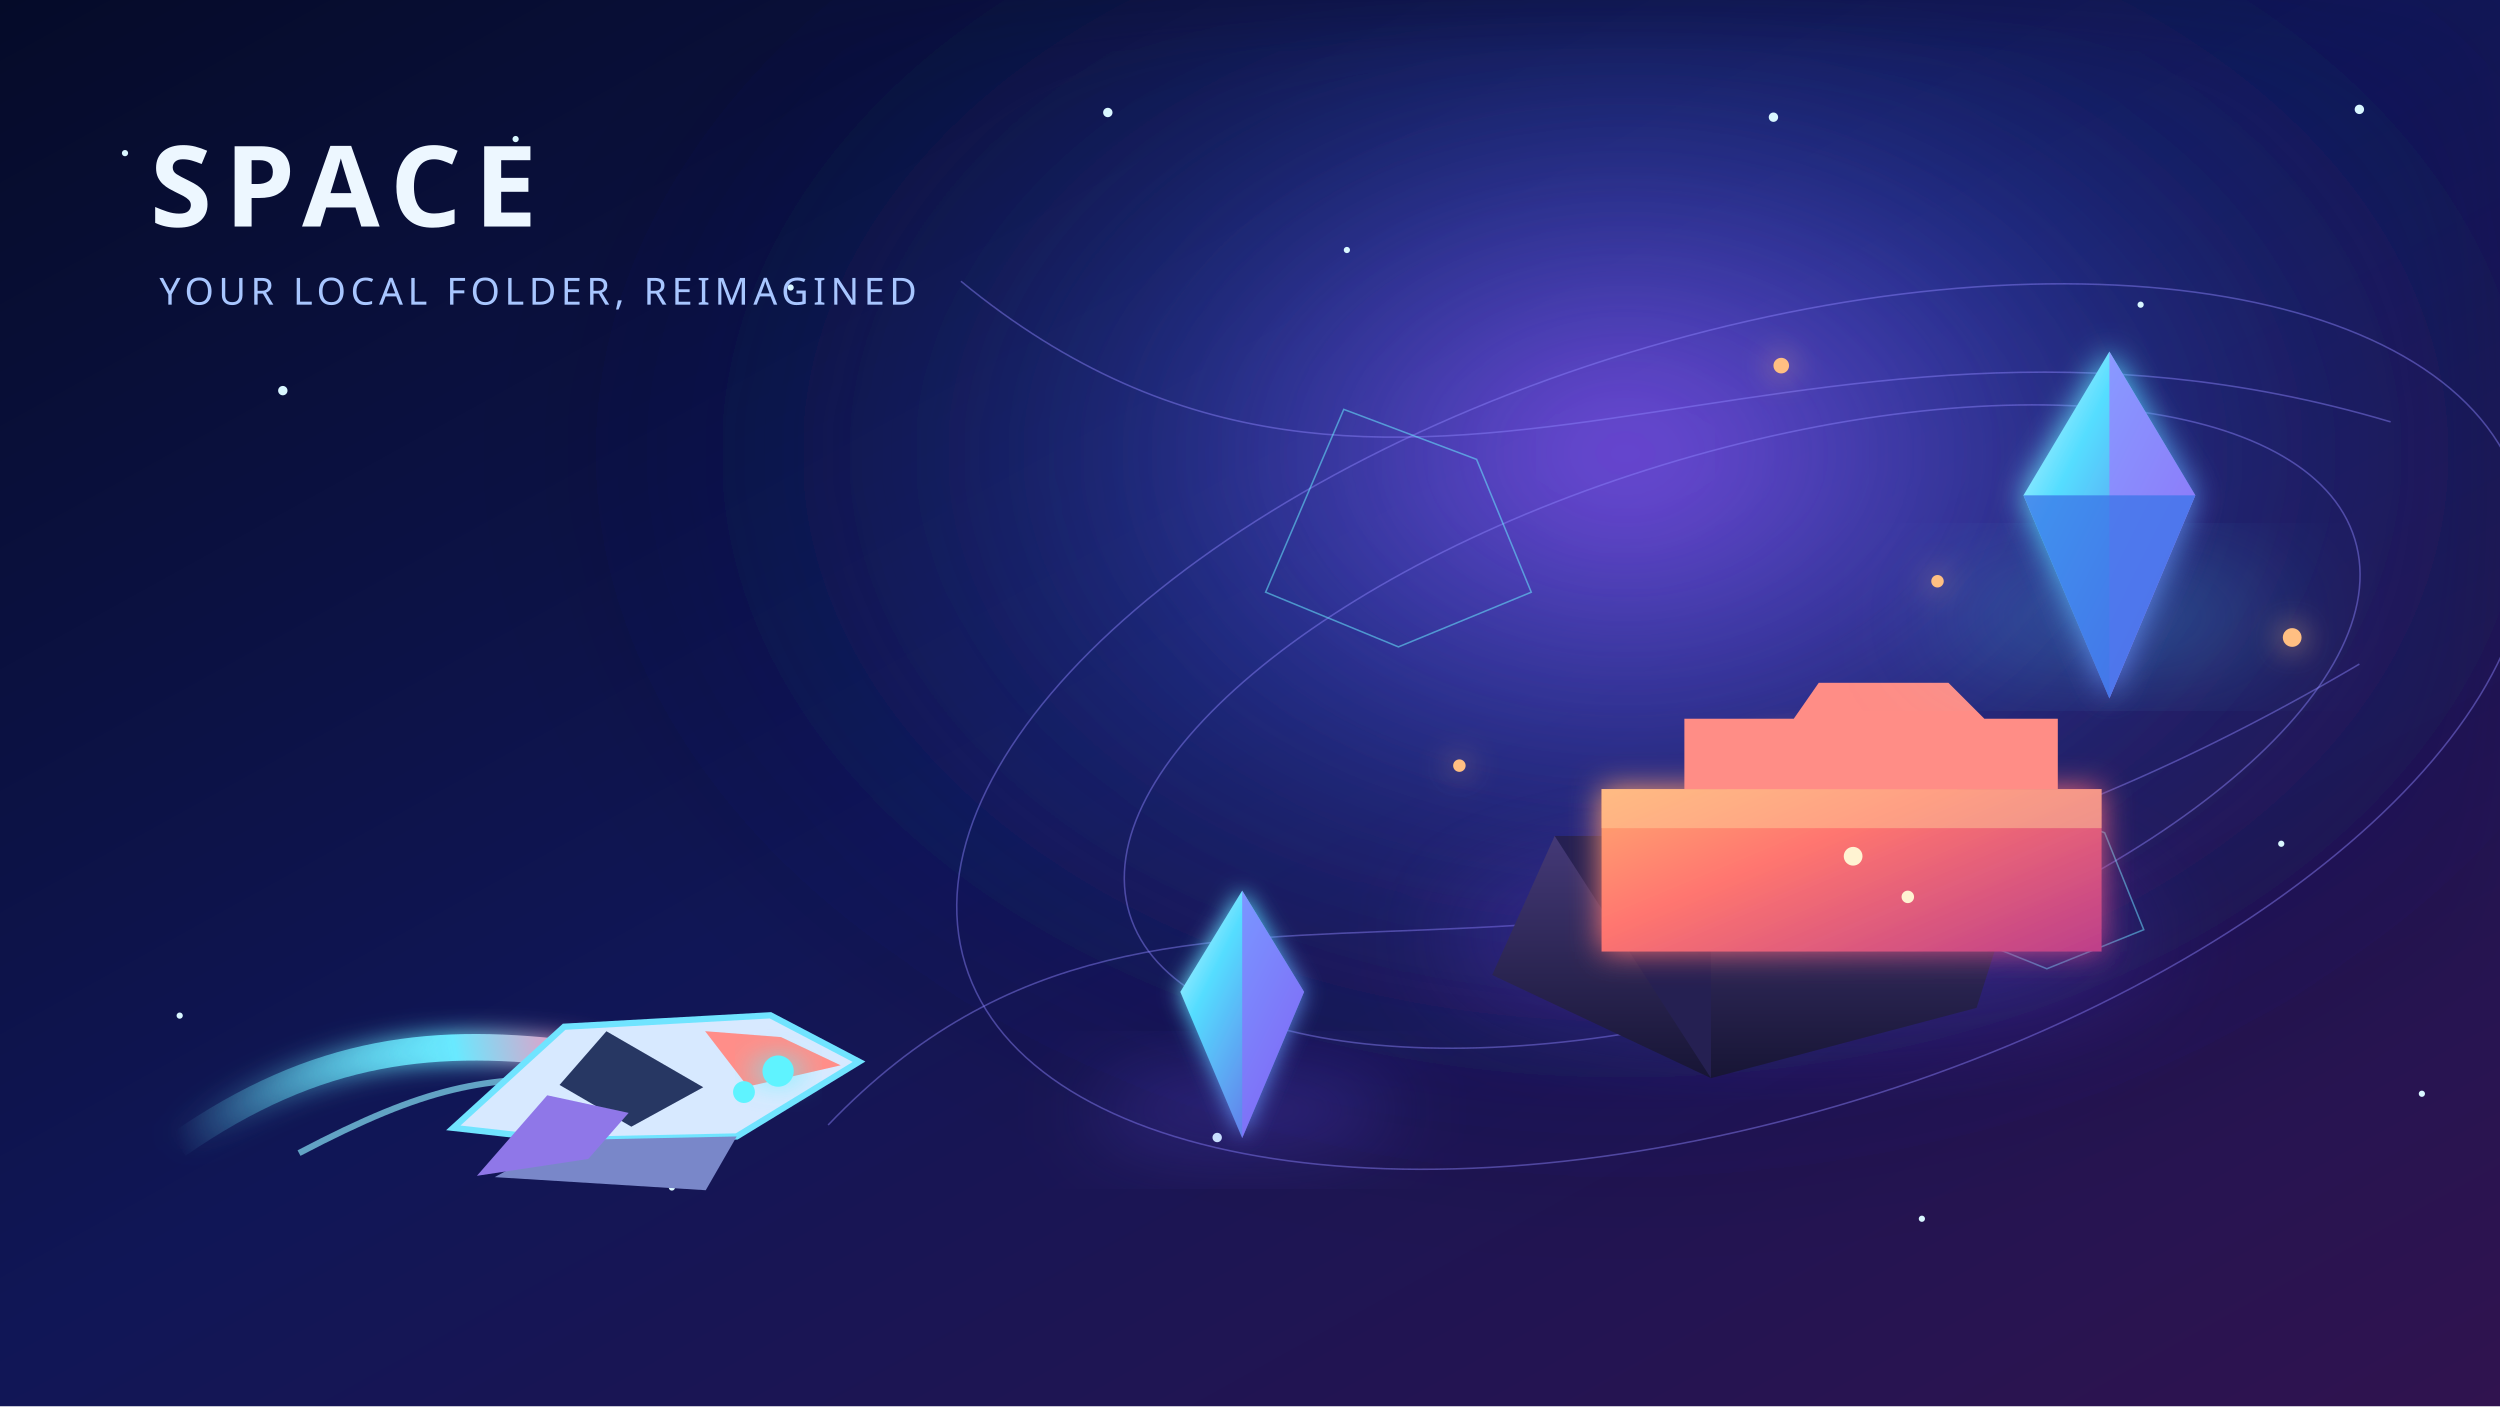
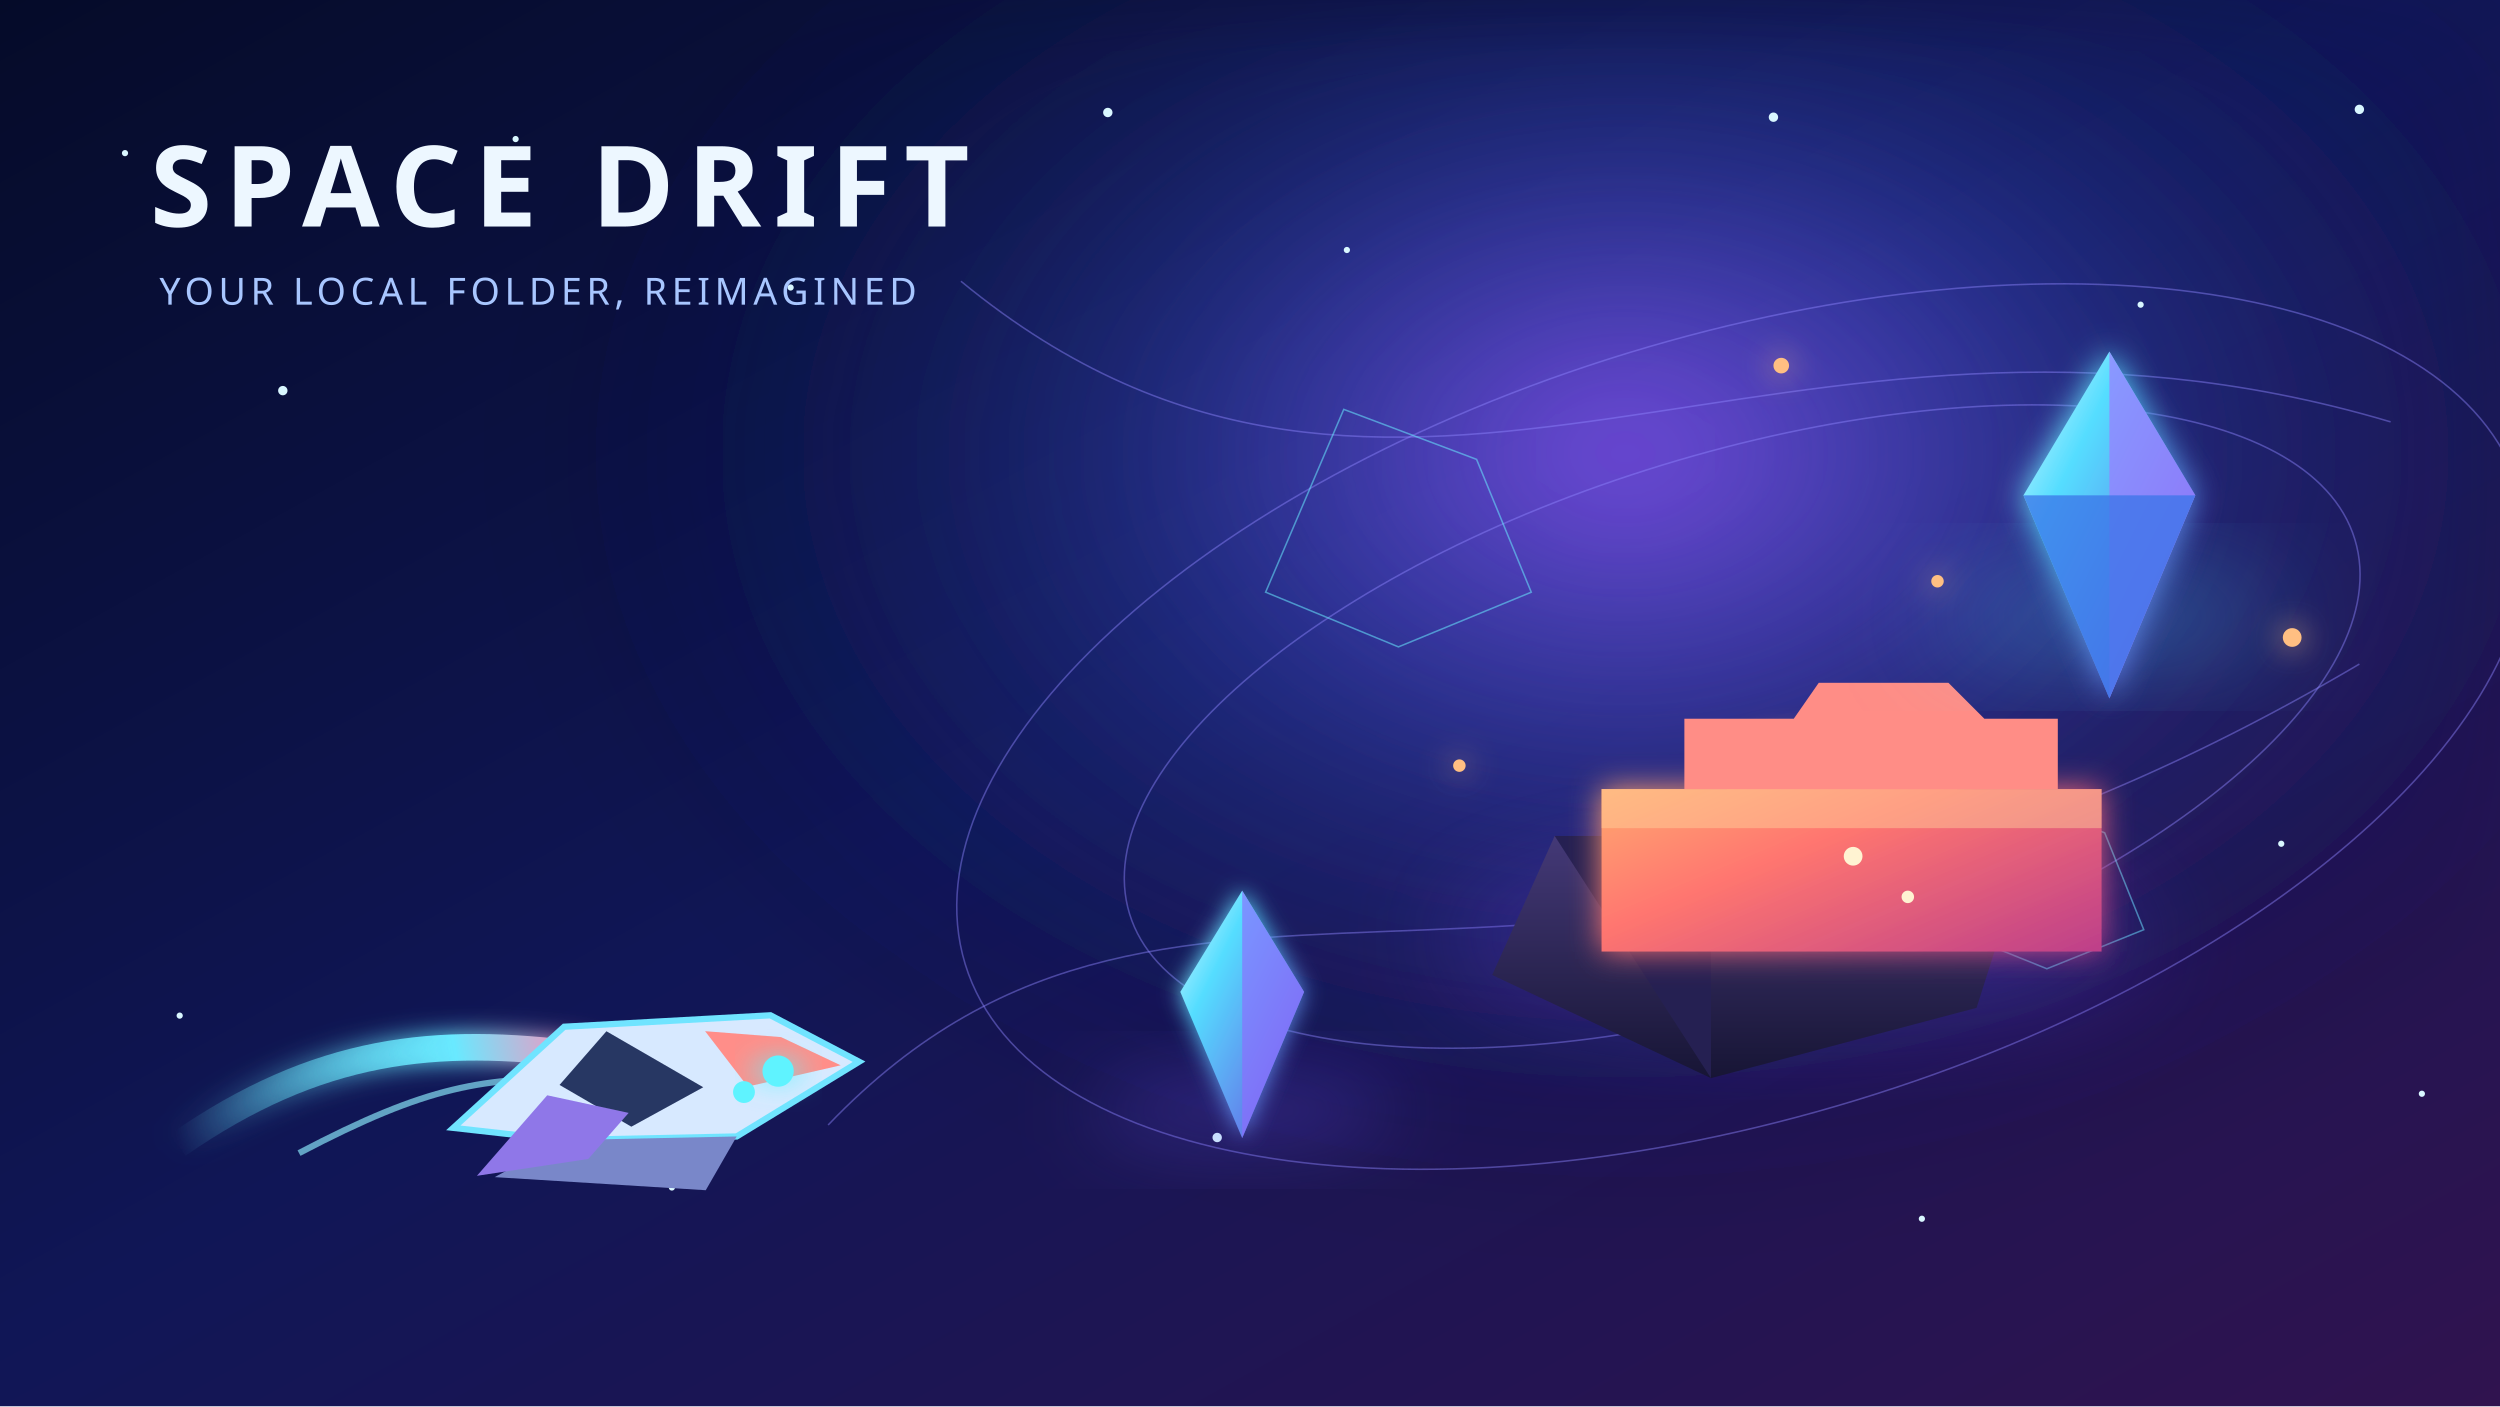
<svg xmlns="http://www.w3.org/2000/svg" viewBox="0 0 1600 900" role="img" aria-labelledby="title desc">
  <defs>
    <linearGradient id="sky" x1="0" y1="0" x2="1" y2="1">
      <stop stop-color="#050b29" />
      <stop offset=".48" stop-color="#101656" />
      <stop offset="1" stop-color="#30134f" />
    </linearGradient>
    <radialGradient id="nebula">
      <stop stop-color="#9157ff" stop-opacity=".8" />
      <stop offset=".45" stop-color="#4661ef" stop-opacity=".25" />
      <stop offset="1" stop-color="#02051c" stop-opacity="0" />
    </radialGradient>
    <linearGradient id="island" x1="0" y1="0" x2="0" y2="1">
      <stop stop-color="#443977" />
      <stop offset="1" stop-color="#171535" />
    </linearGradient>
    <linearGradient id="folder" x1="0" y1="0" x2="1" y2="1">
      <stop stop-color="#ffb96e" />
      <stop offset=".45" stop-color="#ff766f" />
      <stop offset="1" stop-color="#bd3f8a" />
    </linearGradient>
    <linearGradient id="crystal" x1="0" y1="0" x2="1" y2="1">
      <stop stop-color="#dcf9ff" />
      <stop offset=".3" stop-color="#55ddff" />
      <stop offset="1" stop-color="#6b4bdf" />
    </linearGradient>
    <linearGradient id="trail" x1="0" y1="0" x2="1" y2="0">
      <stop stop-color="#69e9ff" stop-opacity="0" />
      <stop offset=".7" stop-color="#69e9ff" />
      <stop offset="1" stop-color="#ff8fbb" />
    </linearGradient>
    <filter id="glow" x="-50%" y="-50%" width="200%" height="200%">
      <feGaussianBlur stdDeviation="10" result="b" />
      <feMerge>
        <feMergeNode in="b" />
        <feMergeNode in="SourceGraphic" />
      </feMerge>
    </filter>
    <filter id="soft" x="-50%" y="-50%" width="200%" height="200%">
      <feGaussianBlur stdDeviation="35" />
    </filter>
  </defs>
  <rect width="1600" height="900" fill="url(#sky)" />
  <ellipse cx="1040" cy="290" rx="720" ry="500" fill="url(#nebula)" filter="url(#soft)" />
  <g fill="#d9f7ff">
    <circle cx="80" cy="98" r="2" />
    <circle cx="181" cy="250" r="3" />
    <circle cx="330" cy="89" r="2" />
    <circle cx="506" cy="184" r="2" />
    <circle cx="709" cy="72" r="3" />
    <circle cx="862" cy="160" r="2" />
    <circle cx="1135" cy="75" r="3" />
    <circle cx="1370" cy="195" r="2" />
    <circle cx="1510" cy="70" r="3" />
    <circle cx="1460" cy="540" r="2" />
    <circle cx="115" cy="650" r="2" />
    <circle cx="430" cy="760" r="2" />
    <circle cx="779" cy="728" r="3" />
    <circle cx="1230" cy="780" r="2" />
    <circle cx="1550" cy="700" r="2" />
  </g>
  <g fill="none" stroke="#8e87ff" stroke-opacity=".45">
    <ellipse cx="1115" cy="465" rx="410" ry="175" transform="rotate(-17 1115 465)" />
    <ellipse cx="1115" cy="465" rx="520" ry="250" transform="rotate(-17 1115 465)" />
    <path d="M530 720 C760 480 1000 725 1510 425" />
    <path d="M615 180 C895 410 1140 154 1530 270" />
  </g>
  <g stroke="#69e9ff" stroke-opacity=".55" fill="none">
    <path d="M860 262l85 32 35 85-85 35-85-35z" />
    <path d="M1285 510l62 23 25 62-62 25-62-25z" />
  </g>
  <g transform="translate(1040 330)">
    <ellipse cx="110" cy="270" rx="225" ry="52" fill="#5f3dd4" opacity=".35" filter="url(#soft)" />
    <path d="M-45 205 L260 205 225 315 55 360-85 294z" fill="url(#island)" />
    <path d="M-45 205 L55 360 55 260 260 205z" fill="#252052" />
    <path d="M-15 175h80l22-30h98l28 30h92v104H-15z" fill="url(#folder)" filter="url(#glow)" />
    <path d="M-15 175h320v25H-15z" fill="#ffd29e" opacity=".45" />
    <path d="M38 130h70l16-23h83l23 23h47v45H38z" fill="#ff8d86" />
    <circle cx="146" cy="218" r="6" fill="#fff3d2" />
    <circle cx="181" cy="244" r="4" fill="#fff3d2" />
  </g>
  <g transform="translate(1350 220)">
    <ellipse cx="0" cy="175" rx="112" ry="30" fill="#55dfff" opacity=".28" filter="url(#soft)" />
    <path d="M0 5l55 92-55 130L-55 97z" fill="url(#crystal)" filter="url(#glow)" />
    <path d="M0 5v222L55 97z" fill="#9e79ff" opacity=".7" />
    <path d="M-55 97h110L0 227z" fill="#3a74e8" opacity=".75" />
  </g>
  <g transform="translate(795 570) scale(.72)">
    <ellipse cx="0" cy="195" rx="135" ry="35" fill="#6c55f5" opacity=".25" filter="url(#soft)" />
    <path d="M0 0l55 90-55 130L-55 90z" fill="url(#crystal)" filter="url(#glow)" />
    <path d="M0 0v220L55 90z" fill="#8d6cff" opacity=".65" />
  </g>
  <g transform="translate(370 635) rotate(-11)">
    <path d="M-270 47 C-170 3-95 10-5 40" stroke="url(#trail)" stroke-width="17" fill="none" filter="url(#glow)" />
    <path d="M-195 67 C-105 40-70 42-5 55" stroke="#8defff" stroke-opacity=".65" stroke-width="4" fill="none" />
    <path d="M-13 20 L118 38 168 78 82 110-28 91-95 70z" fill="#d7e9ff" stroke="#70e4ff" stroke-width="4" />
    <path d="M-28 91 L82 110 56 140-75 106z" fill="#7987c9" />
    <path d="M13 28l54 47-50 16-40-35z" fill="#273763" />
    <path d="M75 40l47 13 34 25-61 2z" fill="#ff8e89" />
    <path d="M-32 61l-54 42 72 3 31-24z" fill="#8f77e8" />
    <circle cx="116" cy="74" r="10" fill="#5ff3ff" filter="url(#glow)" />
    <circle cx="92" cy="83" r="7" fill="#5ff3ff" />
  </g>
  <g fill="#ffbf82" filter="url(#glow)">
    <circle cx="1140" cy="234" r="5" />
    <circle cx="1240" cy="372" r="4" />
    <circle cx="1467" cy="408" r="6" />
    <circle cx="934" cy="490" r="4" />
  </g>
-   <text x="96" y="145" fill="#edf7ff" font-family="system-ui, sans-serif" font-size="72" font-weight="700" letter-spacing="8">SPACE</text>
+   <text x="96" y="145" fill="#edf7ff" font-family="system-ui, sans-serif" font-size="72" font-weight="700" letter-spacing="8">SPACE DRIFT</text>
  <text x="102" y="195" fill="#a8c6ff" font-family="system-ui, sans-serif" font-size="24" letter-spacing="3">YOUR LOCAL FOLDER, REIMAGINED</text>
</svg>
